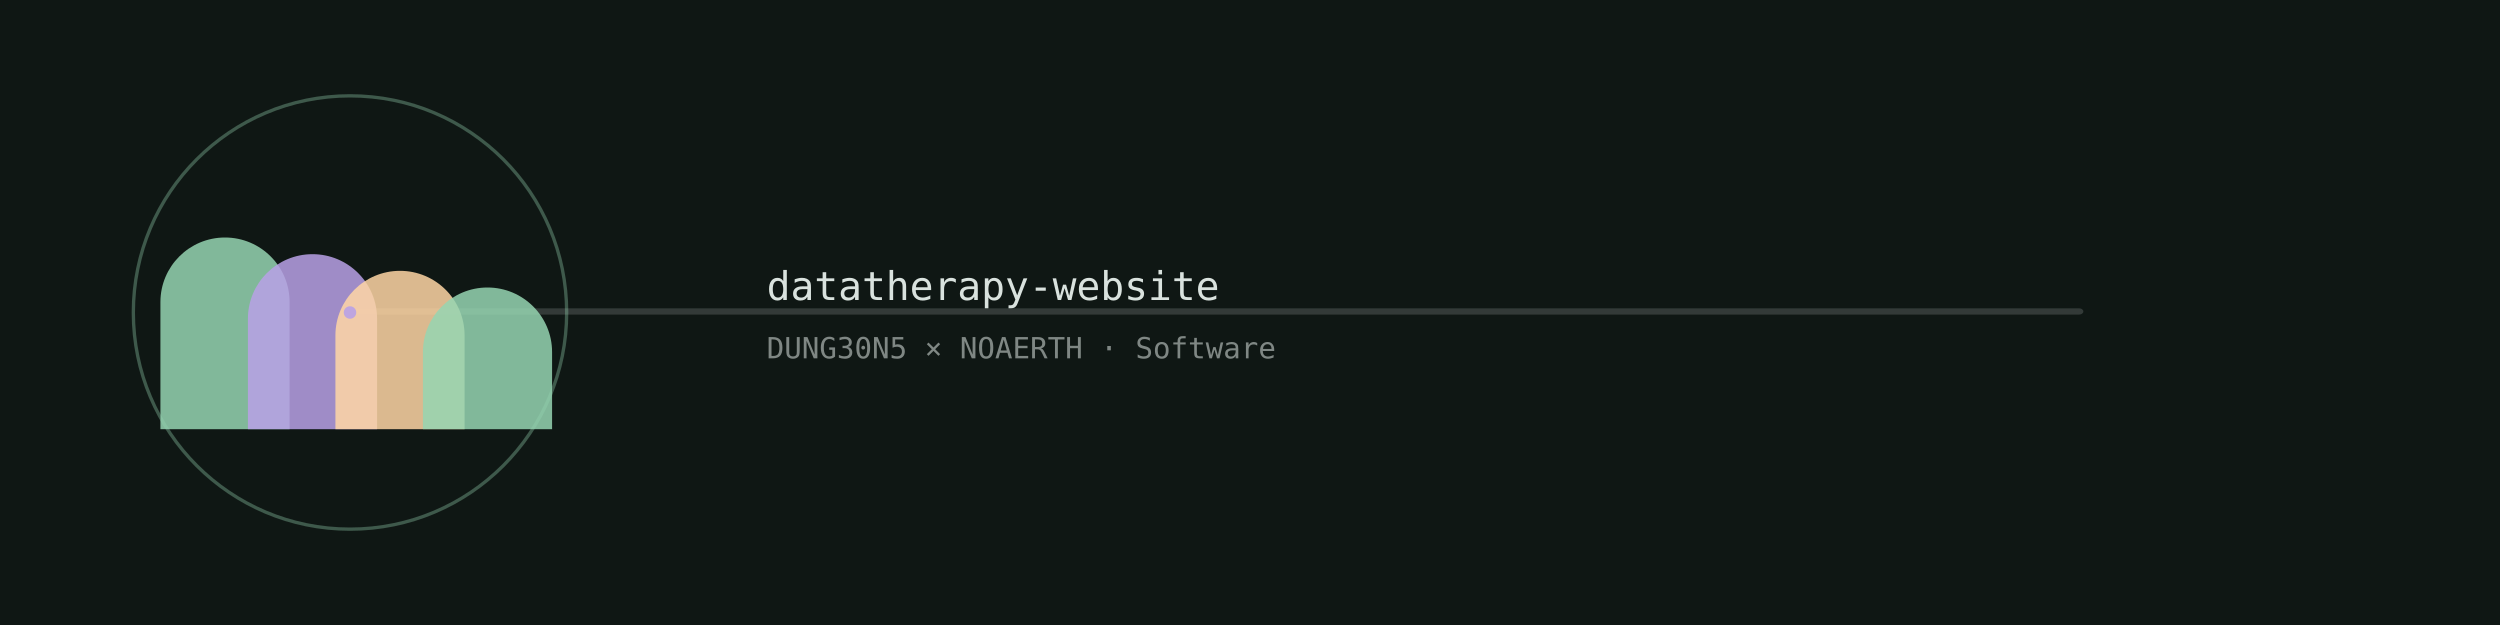
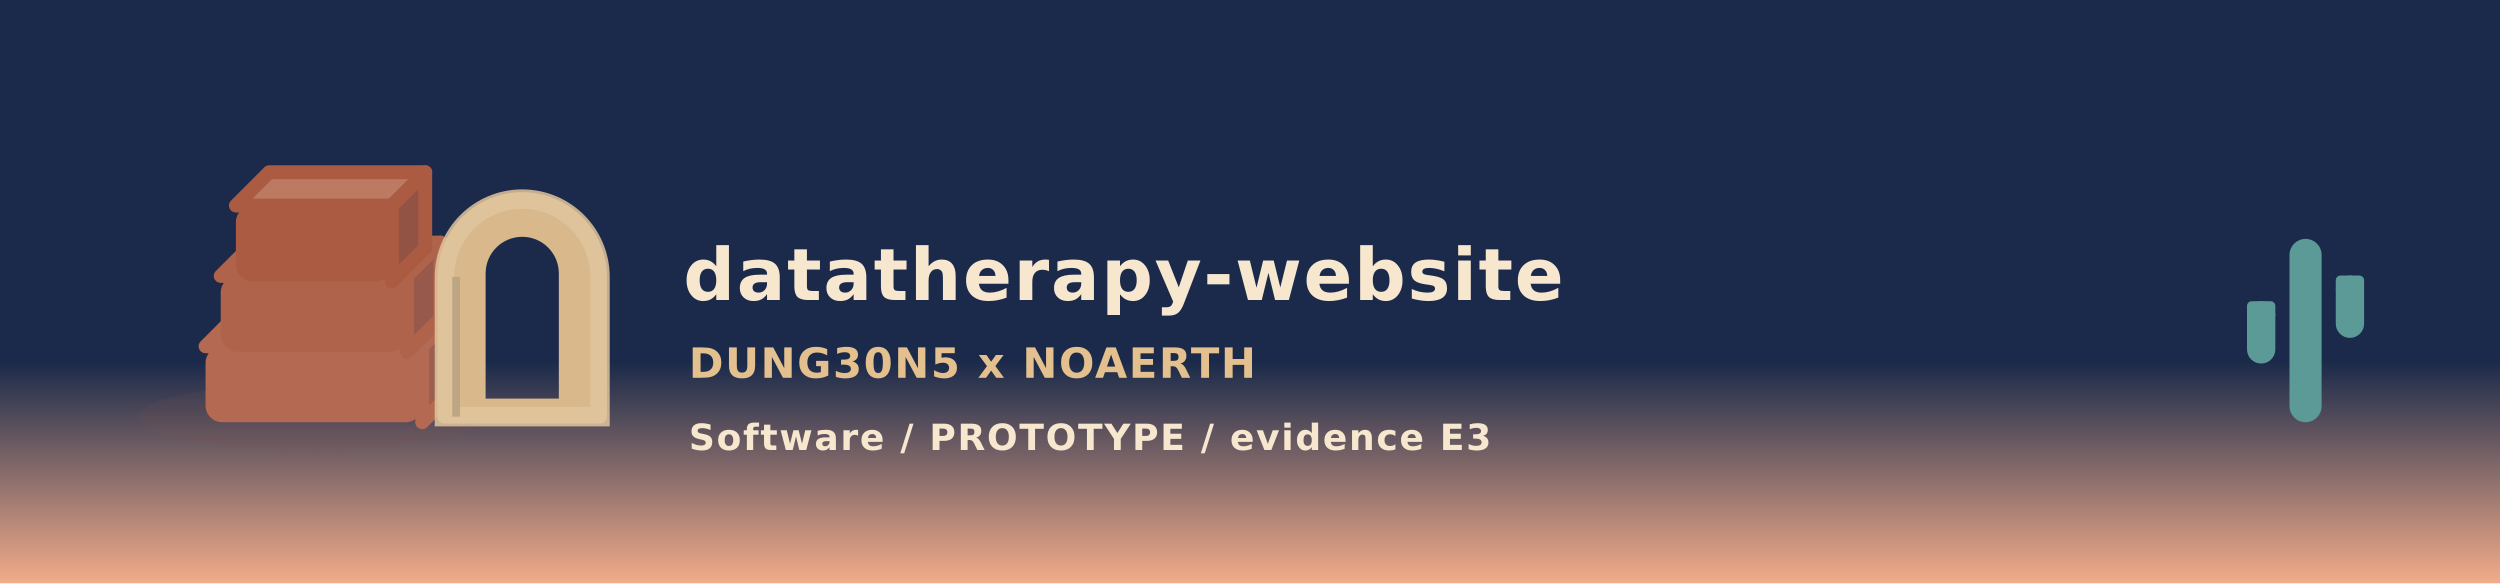
- <svg xmlns="http://www.w3.org/2000/svg" viewBox="0 0 1200 300" width="1200" height="300" role="img" aria-label="datatherapy-website identity object">
-   <rect width="1200" height="300" fill="#0f1714" />
-   <defs>
-     <linearGradient id="gft" x1="0" y1="0" x2="1" y2="1">
-       <stop offset="0%" stop-color="#95d5b2" />
-       <stop offset="100%" stop-color="#b8a1e6" />
-     </linearGradient>
-   </defs>
-   <rect x="168.00" y="148.00" width="832.00" height="3.00" rx="2.00" fill="rgba(240,248,244,0.160)" opacity="1.00" />
-   <path d="M77.00,206.00 L77.00,145.00 A31.00,31.00 0 0 1 139.00,145.00 L139.00,206.00 Z" fill="rgba(149,213,178,0.850)" opacity="1.00" />
-   <path d="M119.00,206.00 L119.00,153.00 A31.00,31.00 0 0 1 181.00,153.00 L181.00,206.00 Z" fill="rgba(184,161,230,0.850)" opacity="1.00" />
-   <path d="M161.00,206.00 L161.00,161.00 A31.00,31.00 0 0 1 223.00,161.00 L223.00,206.00 Z" fill="rgba(255,214,165,0.850)" opacity="1.00" />
-   <path d="M203.00,206.00 L203.00,169.00 A31.00,31.00 0 0 1 265.00,169.00 L265.00,206.00 Z" fill="rgba(149,213,178,0.850)" opacity="1.00" />
+ <svg xmlns="http://www.w3.org/2000/svg" width="900" height="210" viewBox="0 0 900 210" role="img" aria-label="datatherapy-website - identity object">
+   <linearGradient id="skyf" x1="0" y1="0" x2="0" y2="1">
+     <stop offset="0" stop-color="#1b2a4a" />
+     <stop offset="0.62" stop-color="#1b2a4a" />
+     <stop offset="1" stop-color="#f3ad8a" />
+   </linearGradient>
+   <rect width="900" height="210" fill="url(#skyf)" />
+   <rect x="0" y="352" width="900" height="-142" fill="#e3c08d" />
+   <rect x="0" y="352" width="900" height="3" fill="#e6c596" />
+   <ellipse cx="112" cy="150" rx="62" ry="12" fill="rgba(138,90,68,0.11)" />
  <g>
-     <circle cx="168.00" cy="150.00" r="104.00" fill="none" stroke="rgba(149,213,178,0.350)" stroke-width="1.60" opacity="1.00" />
-     <animate attributeName="opacity" values="0.25;1.0;0.25" dur="16.7s" begin="0s" repeatCount="indefinite" />
+     <path d="M74,124.67 L152,124.67 L164,112.67 L86,112.67 Z" fill="#c3866d" stroke="#b46a52" stroke-width="5" stroke-linejoin="round" />
+     <path d="M152,124.67 L164,112.67 L164,140 L152,152 Z" fill="#9a5f51" stroke="#b46a52" stroke-width="5" stroke-linejoin="round" />
+     <rect x="74" y="124.67" width="78" height="27.33" rx="6" fill="#b46a52" />
+     <path d="M79.46,99.33 L146.54,99.33 L158.54,87.33 L91.46,87.33 Z" fill="#bf8068" stroke="#b0634b" stroke-width="5" stroke-linejoin="round" />
+     <path d="M146.54,99.33 L158.54,87.33 L158.54,114.67 L146.54,126.67 Z" fill="#97594b" stroke="#b0634b" stroke-width="5" stroke-linejoin="round" />
+     <rect x="79.46" y="99.33" width="67.08" height="27.33" rx="6" fill="#b0634b" />
+     <path d="M84.92,74 L141.08,74 L153.08,62 L96.92,62 Z" fill="#bc7a62" stroke="#ac5b43" stroke-width="5" stroke-linejoin="round" />
+     <path d="M141.08,74 L153.08,62 L153.08,89.33 L141.08,101.33 Z" fill="#935344" stroke="#ac5b43" stroke-width="5" stroke-linejoin="round" />
+     <rect x="84.92" y="74" width="56.16" height="27.33" rx="6" fill="#ac5b43" />
+     <animate attributeName="opacity" values="0.72;1;0.72" dur="6s" begin="0s" repeatCount="indefinite" />
  </g>
-   <circle cx="168" cy="150" r="3" fill="rgba(184,161,230,0.900)">
-     <animate attributeName="opacity" values="0.35;0.95;0.35" dur="16.7s" begin="0s" repeatCount="indefinite" />
-   </circle>
-   <text x="368" y="144" font-family="ui-monospace,Menlo,monospace" font-size="19" fill="rgba(240,248,244,0.900)">datatherapy-website</text>
-   <text x="368" y="172" font-family="ui-monospace,Menlo,monospace" font-size="14" fill="rgba(240,248,244,0.500)">DUNG30N5 × NOAERTH · Software</text>
+   <path d="M160,150 L160,99.68 A28,28 0 0 1 216,99.68 L216,150 Z M172.32,146 L172.32,98.43 A15.68,15.68 0 0 1 203.68,98.43 L203.68,146 Z" fill="#d9b98c" fill-rule="evenodd" stroke="#d9b98c" stroke-width="5" stroke-linejoin="round" />
+   <path d="M160,150 L160,99.68 A28,28 0 0 1 216,99.68 L216,150 Z" fill="none" stroke="#e0c49c" stroke-width="7" stroke-linecap="round" opacity="0.85" />
+   <rect x="162.8" y="99.68" width="2.8" height="50.32" fill="#bea583" />
+   <text x="246" y="108" font-family="Verdana,DejaVu Sans,sans-serif" font-size="26" font-weight="700" letter-spacing="0.6" fill="#f6e7ce" text-anchor="start">datatherapy-website</text>
+   <text x="248" y="136" font-family="Verdana,DejaVu Sans,sans-serif" font-size="15" font-weight="700" letter-spacing="0.6" fill="#e3c08d" text-anchor="start">DUNG30N5 x NOAERTH</text>
+   <text x="248" y="162" font-family="Verdana,DejaVu Sans,sans-serif" font-size="13" font-weight="700" letter-spacing="0.6" fill="#f6e7ce" text-anchor="start">Software  /  PROTOTYPE  /  evidence E3</text>
+   <rect x="824.22" y="86" width="11.56" height="66" rx="5.78" fill="#5b9a97" />
+   <rect x="808.92" y="108.44" width="10.2" height="22.44" rx="5.1" fill="#5b9a97" />
+   <rect x="808.92" y="108.44" width="10.2" height="6.6" rx="1.7" fill="#5b9a97" />
+   <rect x="840.88" y="99.2" width="10.2" height="22.44" rx="5.1" fill="#5b9a97" />
+   <rect x="840.88" y="99.2" width="10.2" height="6.6" rx="1.7" fill="#5b9a97" />
</svg>
